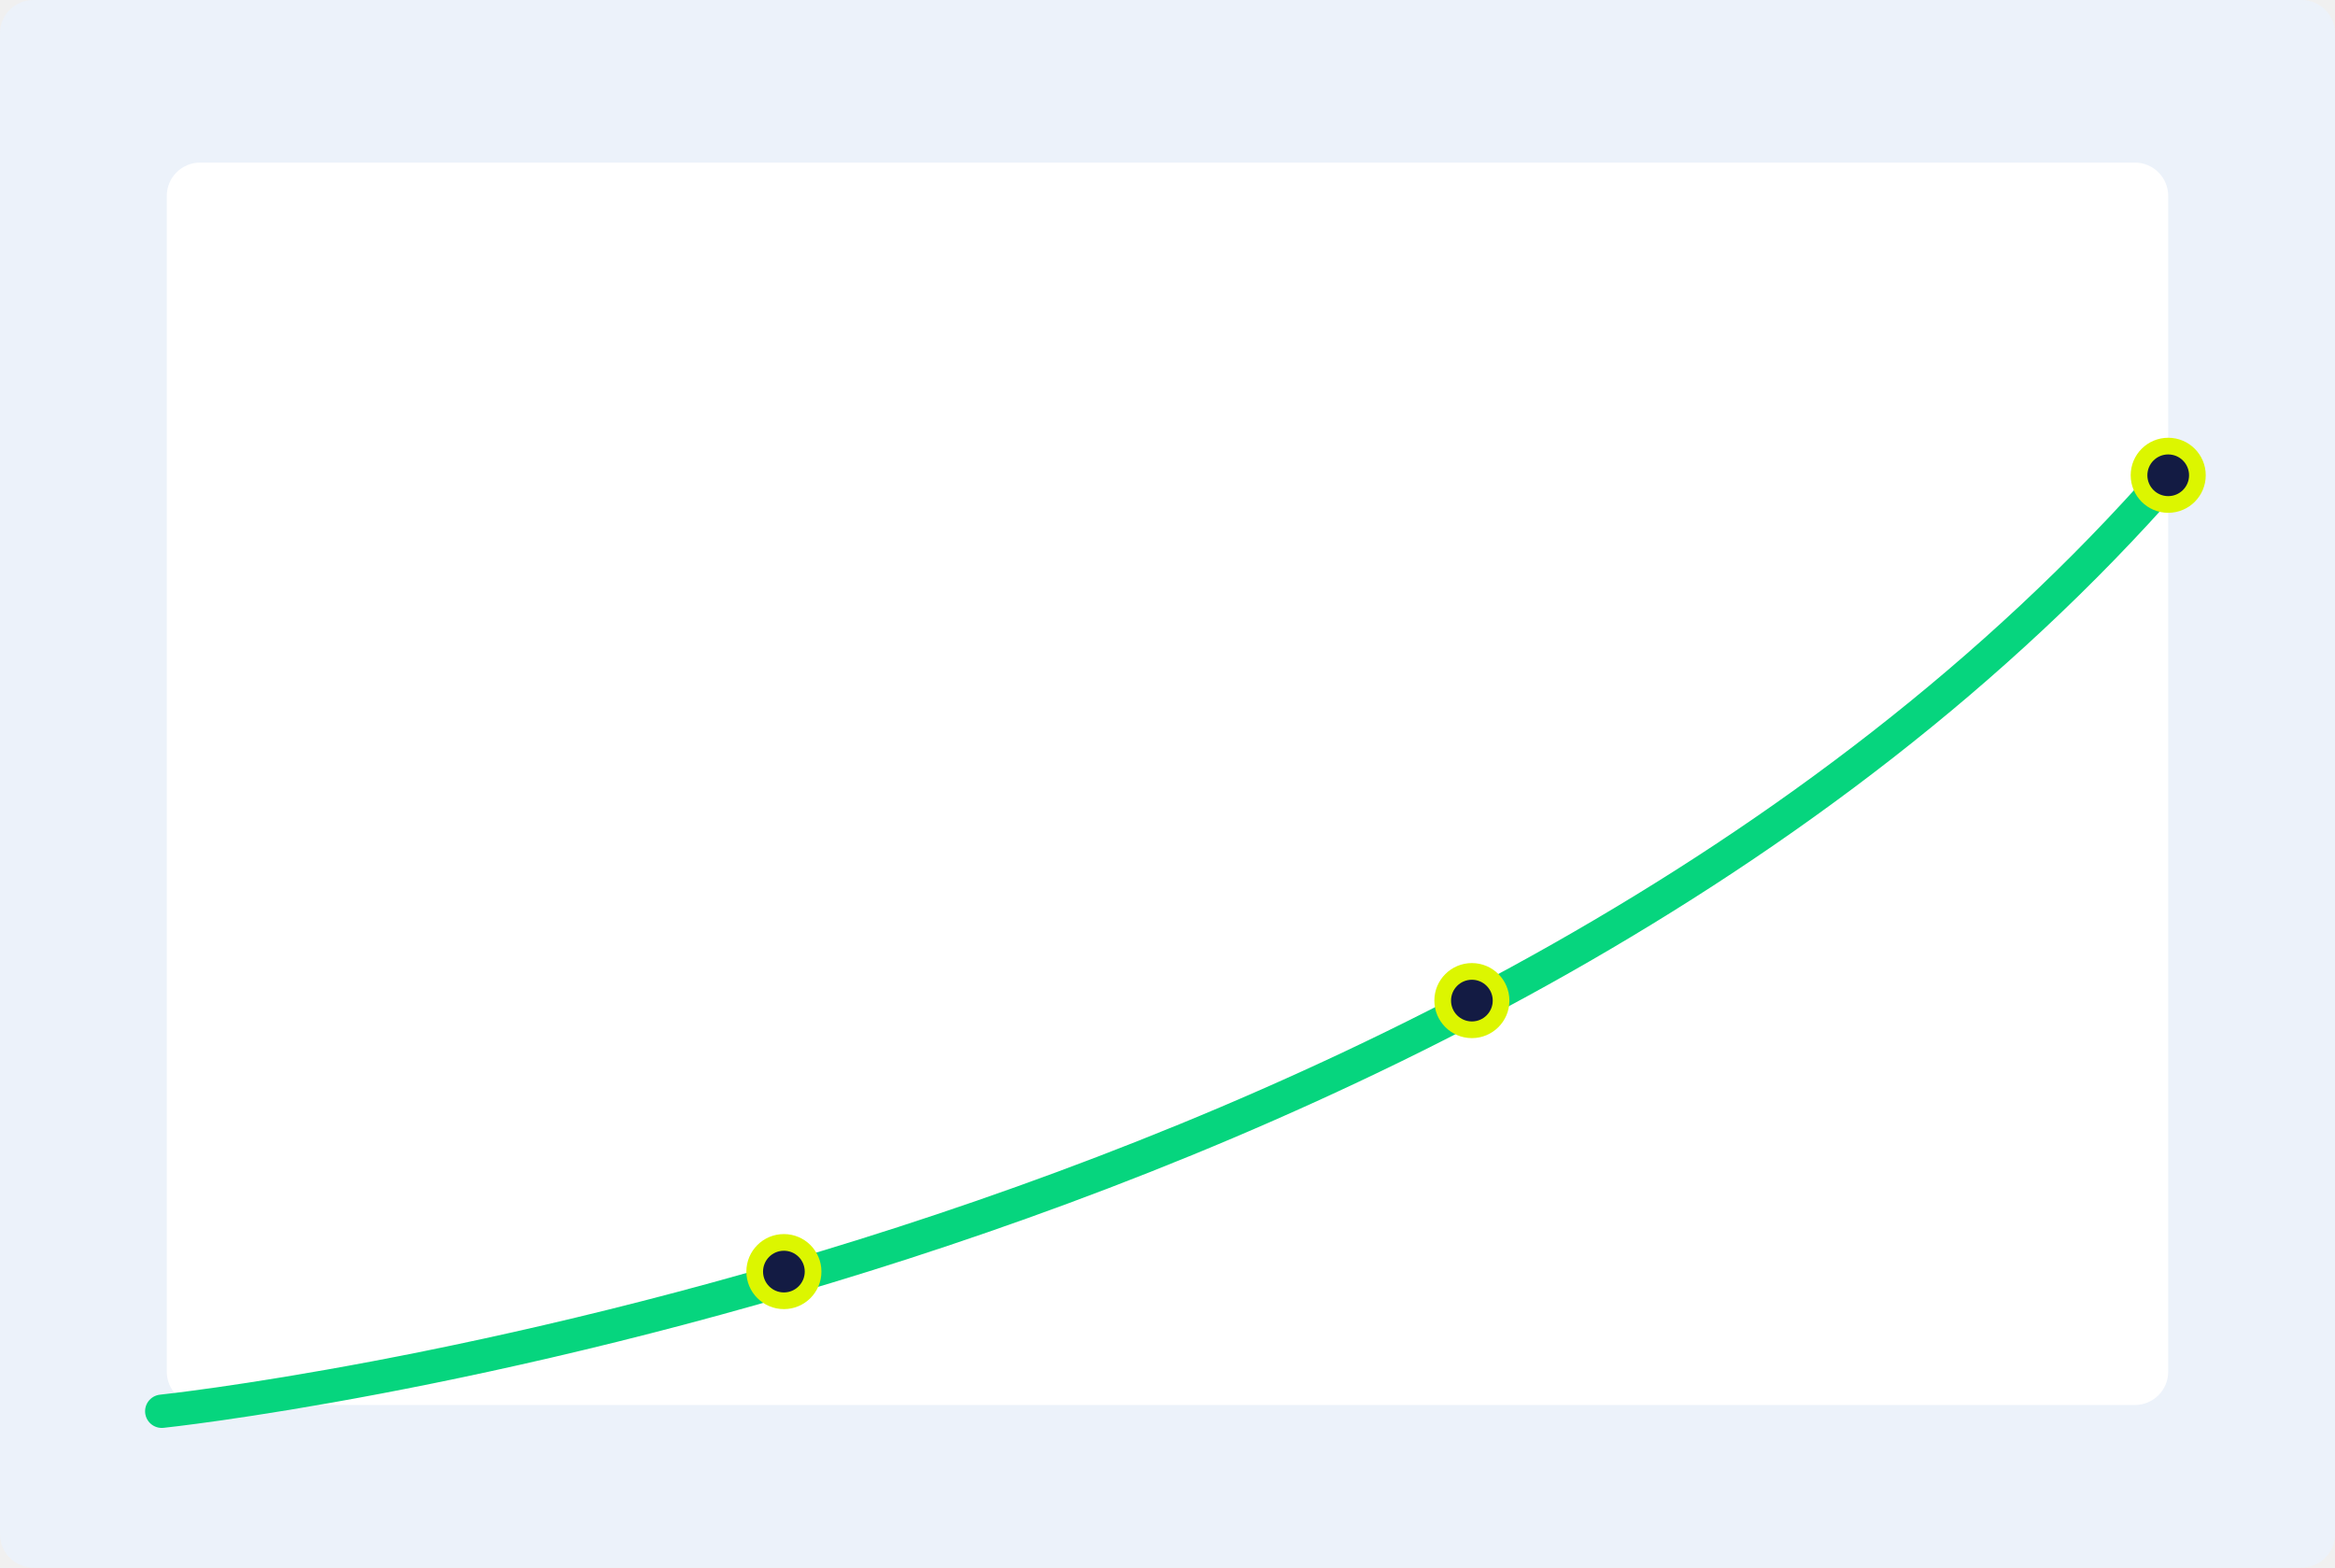
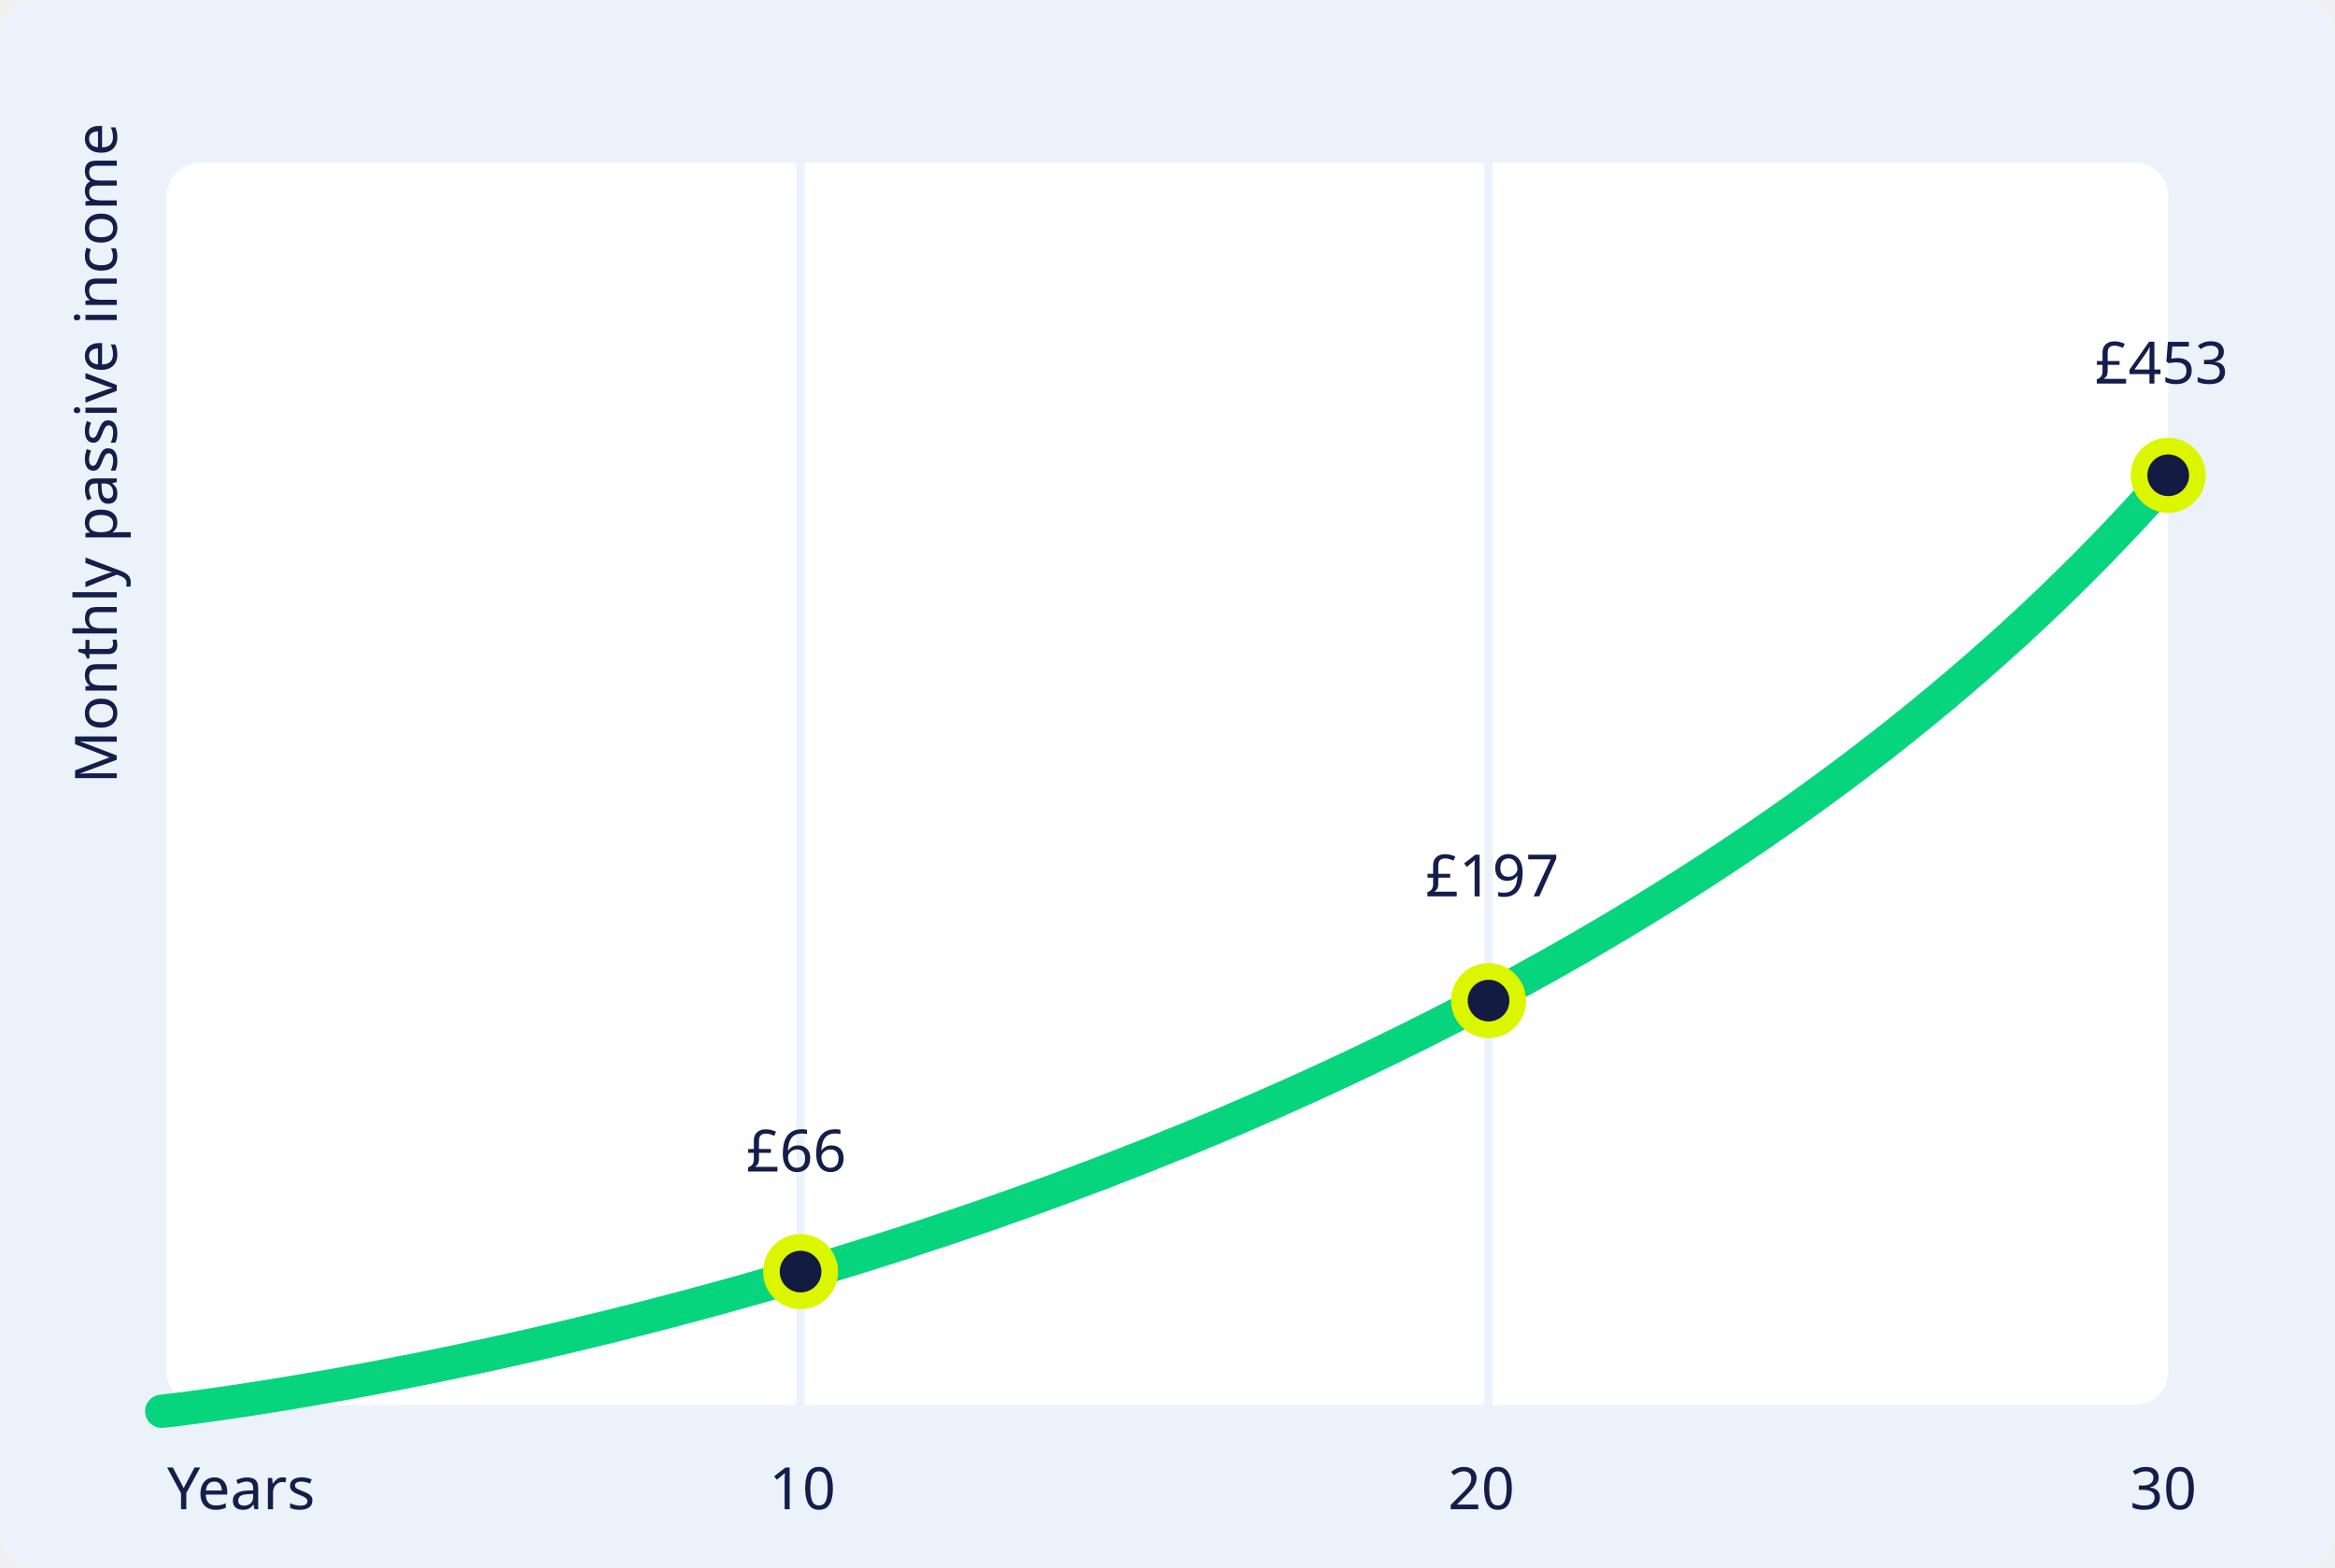
<svg xmlns="http://www.w3.org/2000/svg" width="560px" height="376px" viewBox="0 0 560 376" version="1.1">
  <defs />
  <g id="Page-1" stroke="none" stroke-width="1" fill="none" fill-rule="evenodd">
    <g id="Lunch-graph">
      <rect id="Rectangle" fill="#ECF2FA" x="0" y="0" width="560" height="376" rx="8" />
      <rect id="Rectangle-2" fill="#FFFFFF" x="40" y="39" width="480" height="298" rx="8" />
+       <rect id="Rectangle-3-Copy" fill="#ECF2F9" x="356" y="35" width="2" height="309" rx="1" />
+       <rect id="Rectangle-3-Copy-2" fill="#ECF2F9" x="191" y="35" width="2" height="309" rx="1" />
      <path d="M38.797,338.5 C38.797,338.5 352.516,305.652 520.395,113.957" id="Path-2" stroke="#06D57E" stroke-width="8" stroke-linecap="round" />
-       <circle id="Oval" fill="#DCF600" cx="188" cy="305" r="9" />
-       <circle id="Oval" fill="#131B43" cx="188" cy="305" r="5" />
-       <circle id="Oval-Copy" fill="#DCF600" cx="353" cy="240" r="9" />
+       <circle id="Oval" fill="#DCF600" cx="192" cy="305" r="9" />
+       <circle id="Oval" fill="#131B43" cx="192" cy="305" r="5" />
+       <circle id="Oval-Copy" fill="#DCF600" cx="357" cy="240" r="9" />
      <circle id="Oval-Copy-2" fill="#DCF600" cx="520" cy="114" r="9" />
-       <circle id="Oval-Copy-3" fill="#131B43" cx="353" cy="240" r="5" />
+       <circle id="Oval-Copy-3" fill="#131B43" cx="357" cy="240" r="5" />
      <circle id="Oval-Copy-4" fill="#131B43" cx="520" cy="114" r="5" />
+       <text id="10" font-family="Overpass-Regular, Overpass" font-size="14" font-weight="normal" fill="#131E4B">
+         <tspan x="184.416" y="362">10</tspan>
+       </text>
+       <text id="£66" font-family="Overpass-Regular, Overpass" font-size="14" font-weight="normal" fill="#131E4B">
+         <tspan x="178.963" y="281">£66</tspan>
+       </text>
+       <text id="Years" font-family="Overpass-Regular, Overpass" font-size="14" font-weight="normal" fill="#131E4B">
+         <tspan x="40.084" y="362">Years</tspan>
+       </text>
+       <text id="20" font-family="Overpass-Regular, Overpass" font-size="14" font-weight="normal" fill="#131E4B">
+         <tspan x="347.243" y="362">20</tspan>
+       </text>
+       <text id="£197" font-family="Overpass-Regular, Overpass" font-size="14" font-weight="normal" fill="#131E4B">
+         <tspan x="341.877" y="215">£197</tspan>
+       </text>
+       <text id="£453" font-family="Overpass-Regular, Overpass" font-size="14" font-weight="normal" fill="#131E4B">
+         <tspan x="502.413" y="92">£453</tspan>
+       </text>
+       <text id="30" font-family="Overpass-Regular, Overpass" font-size="14" font-weight="normal" fill="#131E4B">
+         <tspan x="510.813" y="362">30</tspan>
+       </text>
+       <text id="Monthly-passive-inco" transform="translate(23, 113) rotate(-90) translate(-23, -113) " font-family="Overpass-Regular, Overpass" font-size="14" font-weight="normal" fill="#131E4B">
+         <tspan x="-51.998" y="118">Monthly passive income</tspan>
+       </text>
    </g>
  </g>
</svg>
